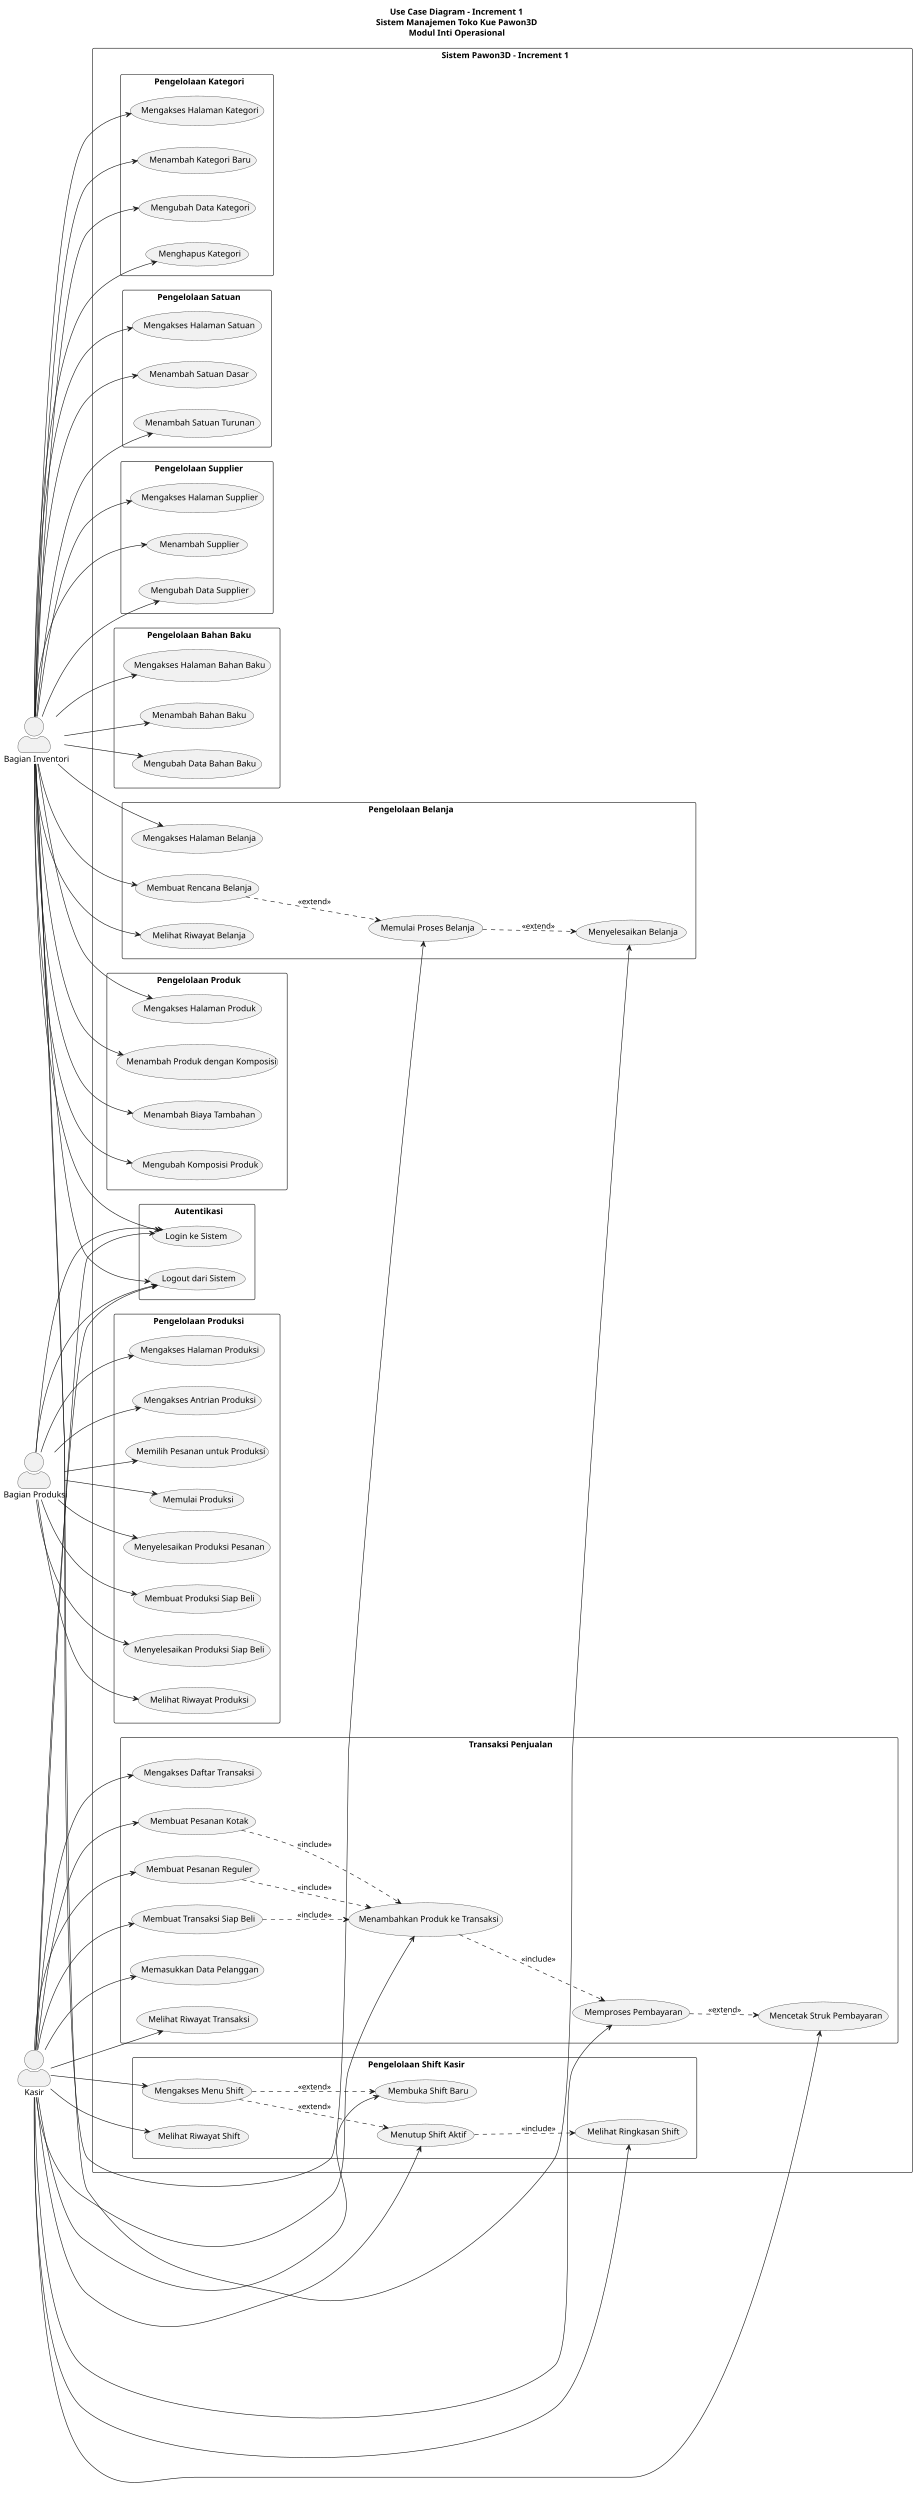
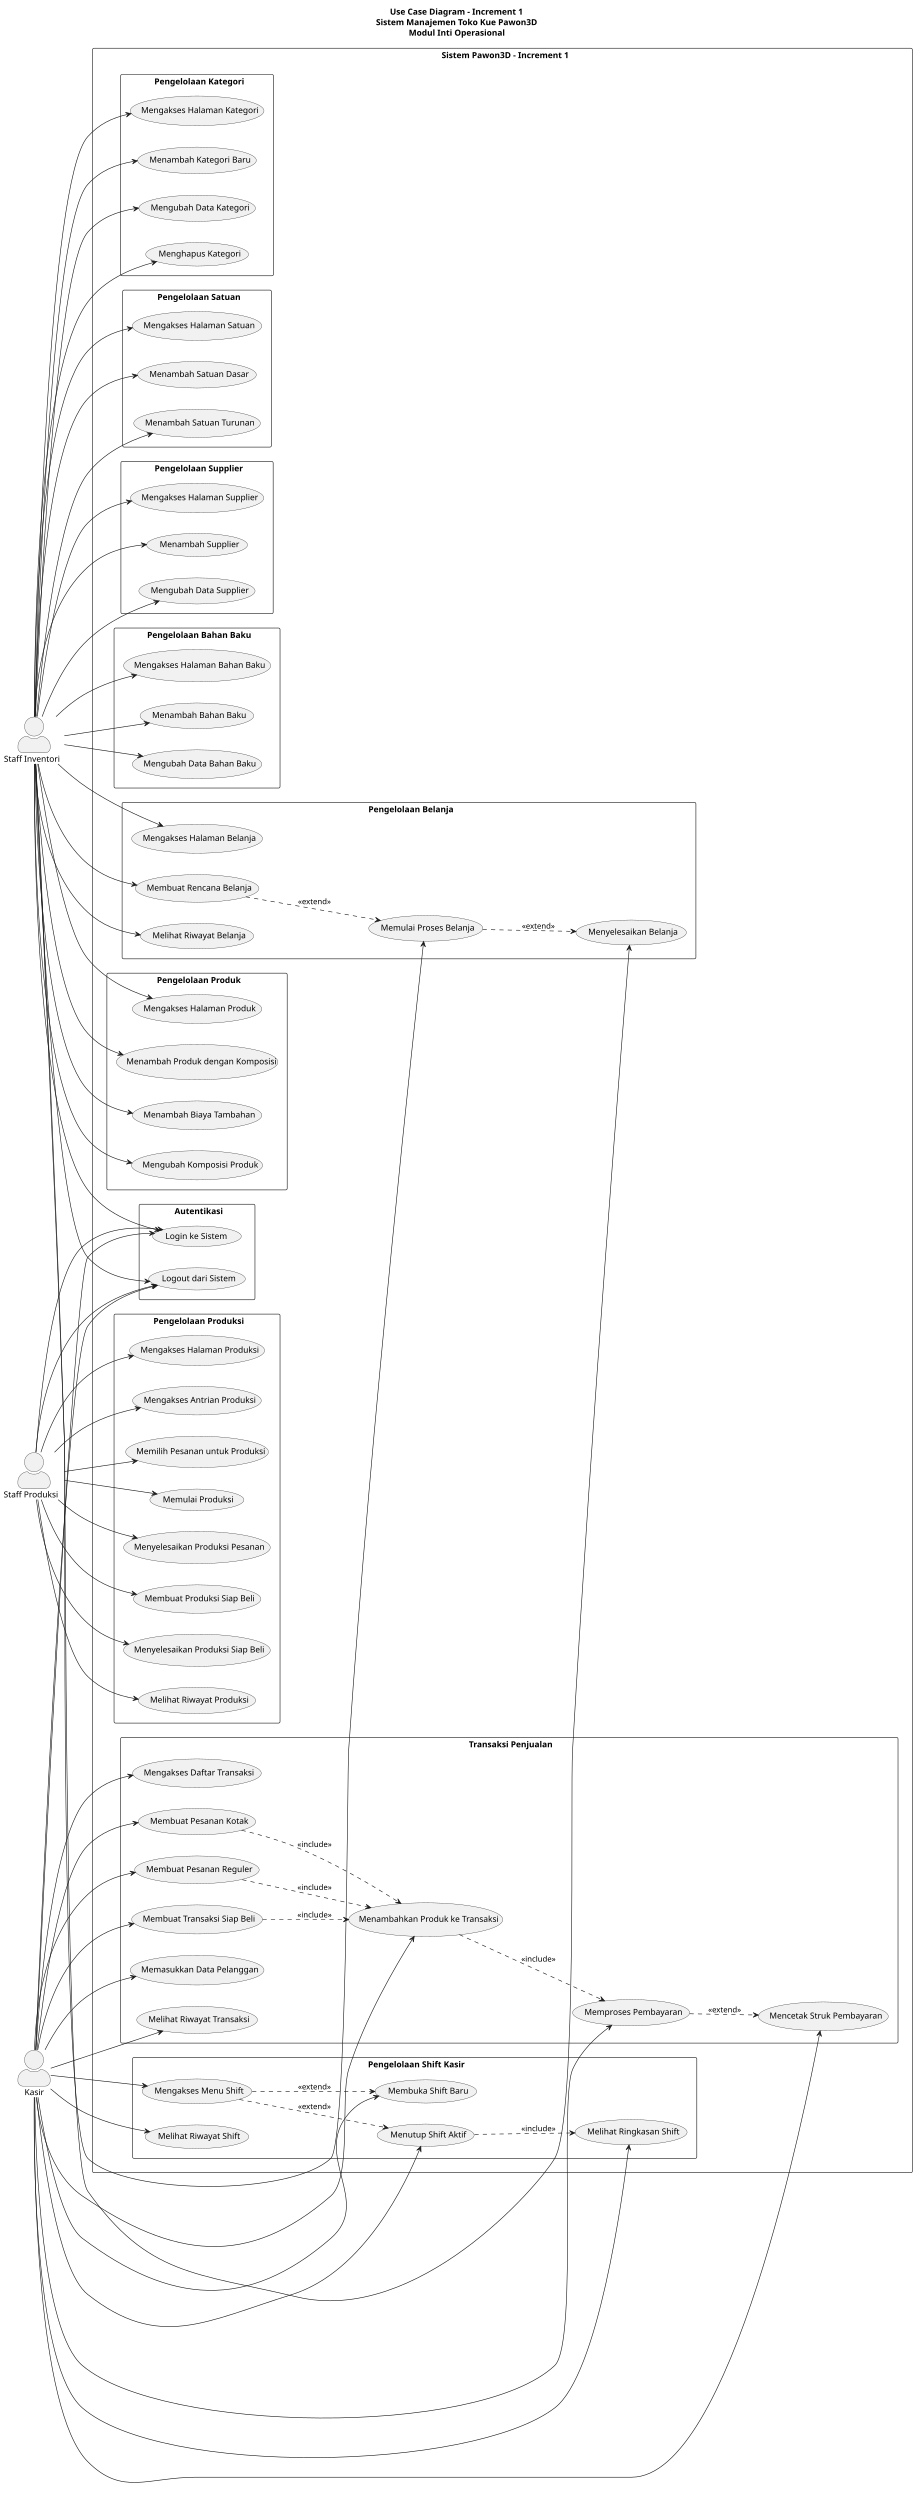
<svg xmlns="http://www.w3.org/2000/svg" contentStyleType="text/css" height="4187px" preserveAspectRatio="none" style="width:1534px;height:4187px;background:#FFFFFF;" version="1.1" viewBox="0 0 1534 4187" width="1534px" zoomAndPan="magnify">
  <defs />
  <g>
    <text fill="#000000" font-family="sans-serif" font-size="14" font-weight="bold" lengthAdjust="spacing" textLength="213.978" x="653.011" y="24.533">Use Case Diagram - Increment 1</text>
    <text fill="#000000" font-family="sans-serif" font-size="14" font-weight="bold" lengthAdjust="spacing" textLength="260.62" x="629.69" y="42.143">Sistem Manajemen Toko Kue Pawon3D</text>
    <text fill="#000000" font-family="sans-serif" font-size="14" font-weight="bold" lengthAdjust="spacing" textLength="150.897" x="684.552" y="59.752">Modul Inti Operasional</text>
    <g id="cluster_Sistem Pawon3D - Increment 1">
      <rect fill="none" height="3558" rx="2.5" ry="2.5" style="stroke:#181818;stroke-width:1.0;" width="1373" x="155" y="80.828" />
      <text fill="#000000" font-family="sans-serif" font-size="14" font-weight="bold" lengthAdjust="spacing" textLength="203.841" x="739.58" y="97.361">Sistem Pawon3D - Increment 1</text>
    </g>
    <g id="cluster_Autentikasi">
      <rect fill="none" height="160" rx="2.5" ry="2.5" style="stroke:#181818;stroke-width:1.0;" width="194" x="233" y="2016.828" />
      <text fill="#000000" font-family="sans-serif" font-size="14" font-weight="bold" lengthAdjust="spacing" textLength="75.462" x="292.269" y="2033.361">Autentikasi</text>
    </g>
    <g id="cluster_Pengelolaan Kategori">
      <rect fill="none" height="337" rx="2.5" ry="2.5" style="stroke:#181818;stroke-width:1.0;" width="256" x="202" y="124.828" />
      <text fill="#000000" font-family="sans-serif" font-size="14" font-weight="bold" lengthAdjust="spacing" textLength="143.144" x="258.428" y="141.361">Pengelolaan Kategori</text>
    </g>
    <g id="cluster_Pengelolaan Satuan">
      <rect fill="none" height="263" rx="2.5" ry="2.5" style="stroke:#181818;stroke-width:1.0;" width="249" x="205.5" y="485.828" />
      <text fill="#000000" font-family="sans-serif" font-size="14" font-weight="bold" lengthAdjust="spacing" textLength="133.034" x="263.483" y="502.361">Pengelolaan Satuan</text>
    </g>
    <g id="cluster_Pengelolaan Supplier">
      <rect fill="none" height="255" rx="2.5" ry="2.5" style="stroke:#181818;stroke-width:1.0;" width="255" x="202.5" y="772.828" />
      <text fill="#000000" font-family="sans-serif" font-size="14" font-weight="bold" lengthAdjust="spacing" textLength="142.365" x="258.817" y="789.361">Pengelolaan Supplier</text>
    </g>
    <g id="cluster_Pengelolaan Bahan Baku">
      <rect fill="none" height="268" rx="2.5" ry="2.5" style="stroke:#181818;stroke-width:1.0;" width="278" x="191" y="1051.828" />
      <text fill="#000000" font-family="sans-serif" font-size="14" font-weight="bold" lengthAdjust="spacing" textLength="167.269" x="246.366" y="1068.361">Pengelolaan Bahan Baku</text>
    </g>
    <g id="cluster_Pengelolaan Belanja">
      <rect fill="none" height="262" rx="2.5" ry="2.5" style="stroke:#181818;stroke-width:1.0;" width="961" x="204.5" y="1343.828" />
      <text fill="#000000" font-family="sans-serif" font-size="14" font-weight="bold" lengthAdjust="spacing" textLength="136.158" x="616.921" y="1360.361">Pengelolaan Belanja</text>
    </g>
    <g id="cluster_Pengelolaan Produk">
      <rect fill="none" height="363" rx="2.5" ry="2.5" style="stroke:#181818;stroke-width:1.0;" width="302" x="179" y="1629.828" />
      <text fill="#000000" font-family="sans-serif" font-size="14" font-weight="bold" lengthAdjust="spacing" textLength="134.586" x="262.707" y="1646.361">Pengelolaan Produk</text>
    </g>
    <g id="cluster_Pengelolaan Produksi">
      <rect fill="none" height="685" rx="2.5" ry="2.5" style="stroke:#181818;stroke-width:1.0;" width="278" x="191" y="2200.828" />
      <text fill="#000000" font-family="sans-serif" font-size="14" font-weight="bold" lengthAdjust="spacing" textLength="146.262" x="256.869" y="2217.361">Pengelolaan Produksi</text>
    </g>
    <g id="cluster_Transaksi Penjualan">
      <rect fill="none" height="512" rx="2.5" ry="2.5" style="stroke:#181818;stroke-width:1.0;" width="1302" x="202" y="2909.828" />
      <text fill="#000000" font-family="sans-serif" font-size="14" font-weight="bold" lengthAdjust="spacing" textLength="135.393" x="785.304" y="2926.361">Transaksi Penjualan</text>
    </g>
    <g id="cluster_Pengelolaan Shift Kasir">
      <rect fill="none" height="169" rx="2.5" ry="2.5" style="stroke:#181818;stroke-width:1.0;" width="945" x="222" y="3445.828" />
      <text fill="#000000" font-family="sans-serif" font-size="14" font-weight="bold" lengthAdjust="spacing" textLength="156.372" x="616.314" y="3462.361">Pengelolaan Shift Kasir</text>
    </g>
    <g id="elem_UC001">
      <ellipse cx="329.835" cy="2070.595" fill="#F1F1F1" rx="74.335" ry="17.267" style="stroke:#181818;stroke-width:0.5;" />
      <text fill="#000000" font-family="sans-serif" font-size="14" lengthAdjust="spacing" textLength="99.606" x="277.032" y="2075.112">Login ke Sistem</text>
    </g>
    <g id="elem_UC002">
      <ellipse cx="329.987" cy="2141.925" fill="#F1F1F1" rx="80.987" ry="18.597" style="stroke:#181818;stroke-width:0.5;" />
      <text fill="#000000" font-family="sans-serif" font-size="14" lengthAdjust="spacing" textLength="116.731" x="271.062" y="2145.818">Logout dari Sistem</text>
    </g>
    <g id="elem_UC003">
      <ellipse cx="330.053" cy="185.639" fill="#F1F1F1" rx="112.053" ry="24.811" style="stroke:#181818;stroke-width:0.5;" />
      <text fill="#000000" font-family="sans-serif" font-size="14" lengthAdjust="spacing" textLength="187.544" x="236.281" y="189.367">Mengakses Halaman Kategori</text>
    </g>
    <g id="elem_UC004">
      <ellipse cx="329.907" cy="268.61" fill="#F1F1F1" rx="99.407" ry="22.281" style="stroke:#181818;stroke-width:0.5;" />
      <text fill="#000000" font-family="sans-serif" font-size="14" lengthAdjust="spacing" textLength="159.537" x="250.138" y="272.338">Menambah Kategori Baru</text>
    </g>
    <g id="elem_UC005">
      <ellipse cx="330.187" cy="348.765" fill="#F1F1F1" rx="97.687" ry="21.937" style="stroke:#181818;stroke-width:0.5;" />
      <text fill="#000000" font-family="sans-serif" font-size="14" lengthAdjust="spacing" textLength="155.661" x="252.356" y="352.494">Mengubah Data Kategori</text>
    </g>
    <g id="elem_UC006">
      <ellipse cx="330.201" cy="425.968" fill="#F1F1F1" rx="86.201" ry="19.64" style="stroke:#181818;stroke-width:0.5;" />
      <text fill="#000000" font-family="sans-serif" font-size="14" lengthAdjust="spacing" textLength="129.199" x="265.601" y="429.697">Menghapus Kategori</text>
    </g>
    <g id="elem_UC007">
      <ellipse cx="330.009" cy="545.93" fill="#F1F1F1" rx="108.509" ry="24.102" style="stroke:#181818;stroke-width:0.5;" />
      <text fill="#000000" font-family="sans-serif" font-size="14" lengthAdjust="spacing" textLength="179.772" x="240.123" y="549.658">Mengakses Halaman Satuan</text>
    </g>
    <g id="elem_UC008">
      <ellipse cx="329.907" cy="627.61" fill="#F1F1F1" rx="99.407" ry="22.281" style="stroke:#181818;stroke-width:0.5;" />
      <text fill="#000000" font-family="sans-serif" font-size="14" lengthAdjust="spacing" textLength="159.537" x="250.138" y="631.338">Menambah Satuan Dasar</text>
    </g>
    <g id="elem_UC009">
      <ellipse cx="330.046" cy="708.937" fill="#F1F1F1" rx="106.046" ry="23.609" style="stroke:#181818;stroke-width:0.5;" />
      <text fill="#000000" font-family="sans-serif" font-size="14" lengthAdjust="spacing" textLength="174.337" x="242.877" y="712.666">Menambah Satuan Turunan</text>
    </g>
    <g id="elem_UC010">
      <ellipse cx="330.196" cy="834.067" fill="#F1F1F1" rx="111.696" ry="24.739" style="stroke:#181818;stroke-width:0.5;" />
      <text fill="#000000" font-family="sans-serif" font-size="14" lengthAdjust="spacing" textLength="186.765" x="236.814" y="837.796">Mengakses Halaman Supplier</text>
    </g>
    <g id="elem_UC011">
      <ellipse cx="330.051" cy="912.638" fill="#F1F1F1" rx="84.551" ry="19.31" style="stroke:#181818;stroke-width:0.5;" />
      <text fill="#000000" font-family="sans-serif" font-size="14" lengthAdjust="spacing" textLength="125.296" x="267.403" y="916.367">Menambah Supplier</text>
    </g>
    <g id="elem_UC012">
      <ellipse cx="329.842" cy="989.697" fill="#F1F1F1" rx="97.342" ry="21.868" style="stroke:#181818;stroke-width:0.5;" />
      <text fill="#000000" font-family="sans-serif" font-size="14" lengthAdjust="spacing" textLength="154.882" x="252.401" y="993.425">Mengubah Data Supplier</text>
    </g>
    <g id="elem_UC013">
      <ellipse cx="330.193" cy="1114.867" fill="#F1F1F1" rx="123.193" ry="27.039" style="stroke:#181818;stroke-width:0.5;" />
      <text fill="#000000" font-family="sans-serif" font-size="14" lengthAdjust="spacing" textLength="211.682" x="224.352" y="1118.595">Mengakses Halaman Bahan Baku</text>
    </g>
    <g id="elem_UC014">
      <ellipse cx="329.784" cy="1198.785" fill="#F1F1F1" rx="95.284" ry="21.457" style="stroke:#181818;stroke-width:0.5;" />
      <text fill="#000000" font-family="sans-serif" font-size="14" lengthAdjust="spacing" textLength="150.213" x="254.678" y="1202.513">Menambah Bahan Baku</text>
    </g>
    <g id="elem_UC015">
      <ellipse cx="330.021" cy="1279.932" fill="#F1F1F1" rx="108.521" ry="24.104" style="stroke:#181818;stroke-width:0.5;" />
      <text fill="#000000" font-family="sans-serif" font-size="14" lengthAdjust="spacing" textLength="179.799" x="240.122" y="1283.661">Mengubah Data Bahan Baku</text>
    </g>
    <g id="elem_UC016">
      <ellipse cx="330.069" cy="1404.642" fill="#F1F1F1" rx="109.569" ry="24.314" style="stroke:#181818;stroke-width:0.5;" />
      <text fill="#000000" font-family="sans-serif" font-size="14" lengthAdjust="spacing" textLength="182.102" x="239.018" y="1408.37">Mengakses Halaman Belanja</text>
    </g>
    <g id="elem_UC017">
      <ellipse cx="330.086" cy="1487.945" fill="#F1F1F1" rx="103.586" ry="23.117" style="stroke:#181818;stroke-width:0.5;" />
      <text fill="#000000" font-family="sans-serif" font-size="14" lengthAdjust="spacing" textLength="168.882" x="245.645" y="1491.674">Membuat Rencana Belanja</text>
    </g>
    <g id="elem_UC018">
      <ellipse cx="713.111" cy="1554.85" fill="#F1F1F1" rx="95.612" ry="21.522" style="stroke:#181818;stroke-width:0.5;" />
      <text fill="#000000" font-family="sans-serif" font-size="14" lengthAdjust="spacing" textLength="150.958" x="637.633" y="1558.579">Memulai Proses Belanja</text>
    </g>
    <g id="elem_UC019">
      <ellipse cx="1057.057" cy="1561.739" fill="#F1F1F1" rx="92.557" ry="20.911" style="stroke:#181818;stroke-width:0.5;" />
      <text fill="#000000" font-family="sans-serif" font-size="14" lengthAdjust="spacing" textLength="143.978" x="985.067" y="1565.468">Menyelesaikan Belanja</text>
    </g>
    <g id="elem_UC020">
      <ellipse cx="329.93" cy="1567.714" fill="#F1F1F1" rx="94.93" ry="21.386" style="stroke:#181818;stroke-width:0.5;" />
      <text fill="#000000" font-family="sans-serif" font-size="14" lengthAdjust="spacing" textLength="149.406" x="255.226" y="1571.443">Melihat Riwayat Belanja</text>
    </g>
    <g id="elem_UC021">
      <ellipse cx="330.003" cy="1689.929" fill="#F1F1F1" rx="108.503" ry="24.101" style="stroke:#181818;stroke-width:0.5;" />
      <text fill="#000000" font-family="sans-serif" font-size="14" lengthAdjust="spacing" textLength="179.758" x="240.124" y="1693.657">Mengakses Halaman Produk</text>
    </g>
    <g id="elem_UC022">
      <ellipse cx="330.226" cy="1778.773" fill="#F1F1F1" rx="135.226" ry="29.445" style="stroke:#181818;stroke-width:0.5;" />
      <text fill="#000000" font-family="sans-serif" font-size="14" lengthAdjust="spacing" textLength="237.364" x="211.544" y="1782.502">Menambah Produk dengan Komposisi</text>
    </g>
    <g id="elem_UC023">
      <ellipse cx="330.009" cy="1867.93" fill="#F1F1F1" rx="108.509" ry="24.102" style="stroke:#181818;stroke-width:0.5;" />
      <text fill="#000000" font-family="sans-serif" font-size="14" lengthAdjust="spacing" textLength="179.772" x="240.123" y="1871.658">Menambah Biaya Tambahan</text>
    </g>
    <g id="elem_UC024">
      <ellipse cx="329.924" cy="1951.713" fill="#F1F1F1" rx="109.924" ry="24.385" style="stroke:#181818;stroke-width:0.5;" />
      <text fill="#000000" font-family="sans-serif" font-size="14" lengthAdjust="spacing" textLength="182.882" x="238.483" y="1955.441">Mengubah Komposisi Produk</text>
    </g>
    <g id="elem_UC027">
      <ellipse cx="330.117" cy="2261.852" fill="#F1F1F1" rx="113.117" ry="25.023" style="stroke:#181818;stroke-width:0.5;" />
      <text fill="#000000" font-family="sans-serif" font-size="14" lengthAdjust="spacing" textLength="189.868" x="235.183" y="2265.58">Mengakses Halaman Produksi</text>
    </g>
    <g id="elem_UC028">
      <ellipse cx="329.795" cy="2345.787" fill="#F1F1F1" rx="107.795" ry="23.959" style="stroke:#181818;stroke-width:0.5;" />
      <text fill="#000000" font-family="sans-serif" font-size="14" lengthAdjust="spacing" textLength="178.199" x="240.695" y="2349.516">Mengakses Antrian Produksi</text>
    </g>
    <g id="elem_UC029">
      <ellipse cx="330.073" cy="2431.643" fill="#F1F1F1" rx="119.573" ry="26.315" style="stroke:#181818;stroke-width:0.5;" />
      <text fill="#000000" font-family="sans-serif" font-size="14" lengthAdjust="spacing" textLength="203.882" x="228.132" y="2435.371">Memilih Pesanan untuk Produksi</text>
    </g>
    <g id="elem_UC030">
      <ellipse cx="329.786" cy="2511.985" fill="#F1F1F1" rx="78.785" ry="18.157" style="stroke:#181818;stroke-width:0.5;" />
      <text fill="#000000" font-family="sans-serif" font-size="14" lengthAdjust="spacing" textLength="111.262" x="272.616" y="2516.145">Memulai Produksi</text>
    </g>
    <g id="elem_UC031">
      <ellipse cx="329.831" cy="2591.794" fill="#F1F1F1" rx="122.831" ry="26.966" style="stroke:#181818;stroke-width:0.5;" />
      <text fill="#000000" font-family="sans-serif" font-size="14" lengthAdjust="spacing" textLength="210.902" x="224.38" y="2595.523">Menyelesaikan Produksi Pesanan</text>
    </g>
    <g id="elem_UC032">
      <ellipse cx="330.235" cy="2678.075" fill="#F1F1F1" rx="106.735" ry="23.747" style="stroke:#181818;stroke-width:0.5;" />
      <text fill="#000000" font-family="sans-serif" font-size="14" lengthAdjust="spacing" textLength="175.861" x="242.305" y="2681.804">Membuat Produksi Siap Beli</text>
    </g>
    <g id="elem_UC033">
      <ellipse cx="329.825" cy="2763.793" fill="#F1F1F1" rx="122.825" ry="26.965" style="stroke:#181818;stroke-width:0.5;" />
      <text fill="#000000" font-family="sans-serif" font-size="14" lengthAdjust="spacing" textLength="210.889" x="224.38" y="2767.521">Menyelesaikan Produksi Siap Beli</text>
    </g>
    <g id="elem_UC034">
      <ellipse cx="329.856" cy="2847.899" fill="#F1F1F1" rx="98.356" ry="22.071" style="stroke:#181818;stroke-width:0.5;" />
      <text fill="#000000" font-family="sans-serif" font-size="14" lengthAdjust="spacing" textLength="157.172" x="251.27" y="2851.628">Melihat Riwayat Produksi</text>
    </g>
    <g id="elem_UC037">
      <ellipse cx="329.786" cy="2969.785" fill="#F1F1F1" rx="107.786" ry="23.957" style="stroke:#181818;stroke-width:0.5;" />
      <text fill="#000000" font-family="sans-serif" font-size="14" lengthAdjust="spacing" textLength="178.179" x="240.696" y="2973.514">Mengakses Daftar Transaksi</text>
    </g>
    <g id="elem_UC038">
      <ellipse cx="329.872" cy="3050.902" fill="#F1F1F1" rx="98.372" ry="22.074" style="stroke:#181818;stroke-width:0.5;" />
      <text fill="#000000" font-family="sans-serif" font-size="14" lengthAdjust="spacing" textLength="157.206" x="251.268" y="3054.631">Membuat Pesanan Kotak</text>
    </g>
    <g id="elem_UC039">
      <ellipse cx="329.785" cy="3131.585" fill="#F1F1F1" rx="104.285" ry="23.257" style="stroke:#181818;stroke-width:0.5;" />
      <text fill="#000000" font-family="sans-serif" font-size="14" lengthAdjust="spacing" textLength="170.434" x="244.568" y="3135.314">Membuat Pesanan Reguler</text>
    </g>
    <g id="elem_UC040">
      <ellipse cx="330.057" cy="3214.64" fill="#F1F1F1" rx="109.557" ry="24.311" style="stroke:#181818;stroke-width:0.5;" />
      <text fill="#000000" font-family="sans-serif" font-size="14" lengthAdjust="spacing" textLength="182.075" x="239.019" y="3218.368">Membuat Transaksi Siap Beli</text>
    </g>
    <g id="elem_UC041">
      <ellipse cx="712.996" cy="3215.027" fill="#F1F1F1" rx="128.996" ry="28.199" style="stroke:#181818;stroke-width:0.5;" />
      <text fill="#000000" font-family="sans-serif" font-size="14" lengthAdjust="spacing" textLength="224.109" x="600.941" y="3218.756">Menambahkan Produk ke Transaksi</text>
    </g>
    <g id="elem_UC042">
      <ellipse cx="330.059" cy="3299.64" fill="#F1F1F1" rx="112.059" ry="24.812" style="stroke:#181818;stroke-width:0.5;" />
      <text fill="#000000" font-family="sans-serif" font-size="14" lengthAdjust="spacing" textLength="187.558" x="236.28" y="3303.368">Memasukkan Data Pelanggan</text>
    </g>
    <g id="elem_UC043">
      <ellipse cx="1057.014" cy="3370.831" fill="#F1F1F1" rx="98.014" ry="22.003" style="stroke:#181818;stroke-width:0.5;" />
      <text fill="#000000" font-family="sans-serif" font-size="14" lengthAdjust="spacing" textLength="156.399" x="978.814" y="3374.559">Memproses Pembayaran</text>
    </g>
    <g id="elem_UC044">
      <ellipse cx="1378.854" cy="3376.999" fill="#F1F1F1" rx="108.854" ry="24.171" style="stroke:#181818;stroke-width:0.5;" />
      <text fill="#000000" font-family="sans-serif" font-size="14" lengthAdjust="spacing" textLength="180.53" x="1288.589" y="3380.727">Mencetak Struk Pembayaran</text>
    </g>
    <g id="elem_UC045">
      <ellipse cx="330.123" cy="3382.953" fill="#F1F1F1" rx="101.123" ry="22.625" style="stroke:#181818;stroke-width:0.5;" />
      <text fill="#000000" font-family="sans-serif" font-size="14" lengthAdjust="spacing" textLength="163.386" x="248.43" y="3386.681">Melihat Riwayat Transaksi</text>
    </g>
    <g id="elem_UC046">
      <ellipse cx="329.873" cy="3502.603" fill="#F1F1F1" rx="91.873" ry="20.775" style="stroke:#181818;stroke-width:0.5;" />
      <text fill="#000000" font-family="sans-serif" font-size="14" lengthAdjust="spacing" textLength="142.406" x="258.67" y="3506.331">Mengakses Menu Shift</text>
    </g>
    <g id="elem_UC047">
      <ellipse cx="713.2" cy="3502.768" fill="#F1F1F1" rx="85.2" ry="19.44" style="stroke:#181818;stroke-width:0.5;" />
      <text fill="#000000" font-family="sans-serif" font-size="14" lengthAdjust="spacing" textLength="126.834" x="649.783" y="3506.497">Membuka Shift Baru</text>
    </g>
    <g id="elem_UC048">
      <ellipse cx="712.803" cy="3575.989" fill="#F1F1F1" rx="81.303" ry="18.661" style="stroke:#181818;stroke-width:0.5;" />
      <text fill="#000000" font-family="sans-serif" font-size="14" lengthAdjust="spacing" textLength="117.503" x="653.626" y="3579.843">Menutup Shift Aktif</text>
    </g>
    <g id="elem_UC049">
      <ellipse cx="1056.908" cy="3571.01" fill="#F1F1F1" rx="93.908" ry="21.182" style="stroke:#181818;stroke-width:0.5;" />
      <text fill="#000000" font-family="sans-serif" font-size="14" lengthAdjust="spacing" textLength="147.075" x="983.371" y="3574.738">Melihat Ringkasan Shift</text>
    </g>
    <g id="elem_UC050">
      <ellipse cx="329.846" cy="3578.597" fill="#F1F1F1" rx="86.846" ry="19.769" style="stroke:#181818;stroke-width:0.5;" />
      <text fill="#000000" font-family="sans-serif" font-size="14" lengthAdjust="spacing" textLength="130.717" x="264.487" y="3582.326">Melihat Riwayat Shift</text>
    </g>
    <g id="elem_Inventory">
      <ellipse cx="57.089" cy="1216.828" fill="#F1F1F1" rx="16" ry="16" style="stroke:#181818;stroke-width:0.5;" />
      <path d="M57.089,1236.828 C61.089,1236.828 64.089,1236.828 68.089,1232.828 C76.089,1232.828 84.089,1240.828 84.089,1248.828 L84.089,1252.828 C84.089,1256.828 80.089,1260.828 76.089,1260.828 L38.089,1260.828 C34.089,1260.828 30.089,1256.828 30.089,1252.828 L30.089,1248.828 C30.089,1240.828 38.089,1232.828 46.089,1232.828 C50.089,1236.828 53.089,1236.828 57.089,1236.828 " fill="#F1F1F1" style="stroke:#181818;stroke-width:0.5;" />
-       <text fill="#000000" font-family="sans-serif" font-size="14" lengthAdjust="spacing" textLength="101.179" x="6.5" y="1275.861">Bagian Inventori</text>
+       <text fill="#000000" font-family="sans-serif" font-size="14" lengthAdjust="spacing" textLength="101.179" x="6.5" y="1275.861">Staff Inventori</text>
    </g>
    <g id="elem_Production">
      <ellipse cx="56.976" cy="2448.828" fill="#F1F1F1" rx="16" ry="16" style="stroke:#181818;stroke-width:0.5;" />
      <path d="M56.976,2468.828 C60.976,2468.828 63.976,2468.828 67.976,2464.828 C75.976,2464.828 83.976,2472.828 83.976,2480.828 L83.976,2484.828 C83.976,2488.828 79.976,2492.828 75.976,2492.828 L37.976,2492.828 C33.976,2492.828 29.976,2488.828 29.976,2484.828 L29.976,2480.828 C29.976,2472.828 37.976,2464.828 45.976,2464.828 C49.976,2468.828 52.976,2468.828 56.976,2468.828 " fill="#F1F1F1" style="stroke:#181818;stroke-width:0.5;" />
-       <text fill="#000000" font-family="sans-serif" font-size="14" lengthAdjust="spacing" textLength="101.951" x="6" y="2507.861">Bagian Produksi</text>
+       <text fill="#000000" font-family="sans-serif" font-size="14" lengthAdjust="spacing" textLength="101.951" x="6" y="2507.861">Staff Produksi</text>
    </g>
    <g id="elem_Cashier">
      <ellipse cx="57" cy="3449.828" fill="#F1F1F1" rx="16" ry="16" style="stroke:#181818;stroke-width:0.5;" />
      <path d="M57,3469.828 C61,3469.828 64,3469.828 68,3465.828 C76,3465.828 84,3473.828 84,3481.828 L84,3485.828 C84,3489.828 80,3493.828 76,3493.828 L38,3493.828 C34,3493.828 30,3489.828 30,3485.828 L30,3481.828 C30,3473.828 38,3465.828 46,3465.828 C50,3469.828 53,3469.828 57,3469.828 " fill="#F1F1F1" style="stroke:#181818;stroke-width:0.5;" />
      <text fill="#000000" font-family="sans-serif" font-size="14" lengthAdjust="spacing" textLength="31.896" x="41.052" y="3508.861">Kasir</text>
    </g>
    <g id="link_Inventory_UC001">
      <path d="M57.61,1279.448 C57.01,1417.988 61.6,1878.558 147,1992.828 C175.71,2031.248 221.341,2049.536 262.241,2059.516 " fill="none" id="Inventory-to-UC001" style="stroke:#181818;stroke-width:1.0;" />
      <polygon fill="#181818" points="268.07,2060.938,260.275,2054.919,263.212,2059.753,258.378,2062.691,268.07,2060.938" style="stroke:#181818;stroke-width:1.0;" />
    </g>
    <g id="link_Inventory_UC002">
      <path d="M59.34,1279.408 C65.18,1440.848 90.63,2043.968 147,2105.828 C172.92,2134.288 208.312,2143.645 245.072,2145.935 " fill="none" id="Inventory-to-UC002" style="stroke:#181818;stroke-width:1.0;" />
      <polygon fill="#181818" points="251.06,2146.308,242.326,2141.756,246.07,2145.997,241.829,2149.741,251.06,2146.308" style="stroke:#181818;stroke-width:1.0;" />
    </g>
    <g id="link_Inventory_UC003">
      <path d="M58.71,1200.118 C62.28,1021.958 80.71,301.998 147,228.828 C165.75,208.138 186.597,197.861 213.777,191.521 " fill="none" id="Inventory-to-UC003" style="stroke:#181818;stroke-width:1.0;" />
      <polygon fill="#181818" points="219.62,190.158,209.947,188.307,214.751,191.294,211.764,196.098,219.62,190.158" style="stroke:#181818;stroke-width:1.0;" />
    </g>
    <g id="link_Inventory_UC004">
      <path d="M59.02,1200.168 C63.73,1030.998 85.83,375.418 147,308.828 C168.23,285.718 193.584,275.388 224.244,270.208 " fill="none" id="Inventory-to-UC004" style="stroke:#181818;stroke-width:1.0;" />
      <polygon fill="#181818" points="230.16,269.208,220.619,266.763,225.23,270.041,221.952,274.651,230.16,269.208" style="stroke:#181818;stroke-width:1.0;" />
    </g>
    <g id="link_Inventory_UC005">
      <path d="M59.46,1200.168 C65.69,1040.448 92.28,450.058 147,388.828 C168.45,364.828 194.793,354.383 226.233,349.423 " fill="none" id="Inventory-to-UC005" style="stroke:#181818;stroke-width:1.0;" />
      <polygon fill="#181818" points="232.16,348.488,222.647,345.94,227.221,349.267,223.893,353.842,232.16,348.488" style="stroke:#181818;stroke-width:1.0;" />
    </g>
    <g id="link_Inventory_UC006">
      <path d="M57.73,1200.258 C57.58,1064.028 63.55,616.738 147,505.828 C174.6,469.148 216.863,450.573 256.653,439.673 " fill="none" id="Inventory-to-UC006" style="stroke:#181818;stroke-width:1.0;" />
      <polygon fill="#181818" points="262.44,438.088,252.703,436.608,257.618,439.409,254.817,444.324,262.44,438.088" style="stroke:#181818;stroke-width:1.0;" />
    </g>
    <g id="link_Inventory_UC007">
      <path d="M57.75,1200.228 C57.77,1073.068 64.59,678.118 147,587.828 C166.35,566.638 188.206,556.348 216.196,550.288 " fill="none" id="Inventory-to-UC007" style="stroke:#181818;stroke-width:1.0;" />
      <polygon fill="#181818" points="222.06,549.018,212.417,547.013,217.173,550.076,214.11,554.832,222.06,549.018" style="stroke:#181818;stroke-width:1.0;" />
    </g>
    <g id="link_Inventory_UC008">
      <path d="M58.55,1200.188 C61.01,1083.578 74.39,745.088 147,667.828 C168.49,644.968 193.914,634.691 224.544,629.5 " fill="none" id="Inventory-to-UC008" style="stroke:#181818;stroke-width:1.0;" />
      <polygon fill="#181818" points="230.46,628.498,220.918,626.058,225.53,629.333,222.255,633.946,230.46,628.498" style="stroke:#181818;stroke-width:1.0;" />
    </g>
    <g id="link_Inventory_UC009">
      <path d="M61.31,1200.198 C70.12,1103.038 96.98,856.298 147,792.828 C173.82,758.808 211.897,739.872 249.797,727.482 " fill="none" id="Inventory-to-UC009" style="stroke:#181818;stroke-width:1.0;" />
      <polygon fill="#181818" points="255.5,725.618,245.703,724.613,250.748,727.172,248.188,732.217,255.5,725.618" style="stroke:#181818;stroke-width:1.0;" />
    </g>
    <g id="link_Inventory_UC010">
      <path d="M62.46,1200.178 C72.78,1115.548 100.99,921.248 147,875.828 C166.73,856.358 187.733,846.554 214.753,840.334 " fill="none" id="Inventory-to-UC010" style="stroke:#181818;stroke-width:1.0;" />
      <polygon fill="#181818" points="220.6,838.988,210.932,837.109,215.727,840.11,212.727,844.905,220.6,838.988" style="stroke:#181818;stroke-width:1.0;" />
    </g>
    <g id="link_Inventory_UC011">
      <path d="M58.1,1200.138 C60.53,1137.258 74.94,1015.208 147,949.828 C173.51,925.788 205.276,916.298 239.526,912.508 " fill="none" id="Inventory-to-UC011" style="stroke:#181818;stroke-width:1.0;" />
      <polygon fill="#181818" points="245.49,911.848,236.105,908.862,240.52,912.398,236.984,916.814,245.49,911.848" style="stroke:#181818;stroke-width:1.0;" />
    </g>
    <g id="link_Inventory_UC012">
      <path d="M70.55,1200.158 C84.14,1162.788 109.09,1107.398 147,1071.828 C180.62,1040.298 222.742,1021.307 260.922,1008.497 " fill="none" id="Inventory-to-UC012" style="stroke:#181818;stroke-width:1.0;" />
      <polygon fill="#181818" points="266.61,1006.588,256.805,1005.659,261.87,1008.179,259.35,1013.243,266.61,1006.588" style="stroke:#181818;stroke-width:1.0;" />
    </g>
    <g id="link_Inventory_UC013">
      <path d="M93.82,1200.238 C108.94,1185.628 127.54,1170.148 147,1159.828 C172.17,1146.498 195.56,1138.435 223.13,1131.735 " fill="none" id="Inventory-to-UC013" style="stroke:#181818;stroke-width:1.0;" />
      <polygon fill="#181818" points="228.96,1130.318,219.27,1128.557,224.101,1131.499,221.159,1136.33,228.96,1130.318" style="stroke:#181818;stroke-width:1.0;" />
    </g>
    <g id="link_Inventory_UC014">
      <path d="M107.71,1232.308 C147.59,1226.278 198.378,1218.596 244.418,1211.626 " fill="none" id="Inventory-to-UC014" style="stroke:#181818;stroke-width:1.0;" />
      <polygon fill="#181818" points="250.35,1210.728,240.853,1208.12,245.406,1211.476,242.05,1216.03,250.35,1210.728" style="stroke:#181818;stroke-width:1.0;" />
    </g>
    <g id="link_Inventory_UC015">
      <path d="M107.71,1247.168 C144.45,1252.598 189.574,1259.252 233.384,1265.722 " fill="none" id="Inventory-to-UC015" style="stroke:#181818;stroke-width:1.0;" />
      <polygon fill="#181818" points="239.32,1266.598,231.001,1261.326,234.374,1265.868,229.832,1269.24,239.32,1266.598" style="stroke:#181818;stroke-width:1.0;" />
    </g>
    <g id="link_Inventory_UC016">
      <path d="M97.13,1279.568 C111.96,1293.358 129.5,1308.248 147,1319.828 C186.7,1346.098 230.256,1366.247 267.447,1381.457 " fill="none" id="Inventory-to-UC016" style="stroke:#181818;stroke-width:1.0;" />
      <polygon fill="#181818" points="273,1383.728,266.184,1376.619,268.372,1381.835,263.156,1384.024,273,1383.728" style="stroke:#181818;stroke-width:1.0;" />
    </g>
    <g id="link_Inventory_UC017">
      <path d="M63.98,1279.418 C73.25,1326.548 95.69,1404.218 147,1446.828 C170.05,1465.978 194.316,1475.464 223.426,1481.274 " fill="none" id="Inventory-to-UC017" style="stroke:#181818;stroke-width:1.0;" />
      <polygon fill="#181818" points="229.31,1482.448,221.267,1476.764,224.407,1481.469,219.701,1484.609,229.31,1482.448" style="stroke:#181818;stroke-width:1.0;" />
    </g>
    <g id="link_Inventory_UC018">
      <path d="M59.83,1279.388 C66.67,1428.248 91.27,1969.018 108,2414.828 C110.5,2481.488 99.07,3568.438 147,3614.828 C211.98,3677.738 488.66,3677.368 554,3614.828 C581.52,3588.498 581.4,2967.838 584,2929.828 C621.71,2378.508 694.618,1711.242 708.908,1582.591 " fill="none" id="Inventory-to-UC018" style="stroke:#181818;stroke-width:1.0;" />
      <polygon fill="#181818" points="709.57,1576.628,704.601,1585.131,709.018,1581.598,712.552,1586.015,709.57,1576.628" style="stroke:#181818;stroke-width:1.0;" />
    </g>
    <g id="link_Inventory_UC019">
      <path d="M59.93,1279.378 C67.14,1428.228 92.88,1968.958 108,2414.828 C110.36,2484.548 106.69,3612.908 147,3669.828 C247.74,3812.098 327.44,3806.398 497,3846.828 C697.93,3894.748 900.84,3662.868 929,3614.828 C967.53,3549.108 954.64,3005.888 959,2929.828 C990.45,2381.328 1043.527,1716.159 1053.787,1589.109 " fill="none" id="Inventory-to-UC019" style="stroke:#181818;stroke-width:1.0;" />
      <polygon fill="#181818" points="1054.27,1583.128,1049.559,1591.777,1053.868,1588.112,1057.533,1592.421,1054.27,1583.128" style="stroke:#181818;stroke-width:1.0;" />
    </g>
    <g id="link_Inventory_UC020">
      <path d="M58.32,1279.388 C61.08,1341.728 75.94,1462.468 147,1527.828 C170.81,1549.738 197.869,1559.656 229.219,1564.805 " fill="none" id="Inventory-to-UC020" style="stroke:#181818;stroke-width:1.0;" />
      <polygon fill="#181818" points="235.14,1565.778,226.907,1560.372,230.206,1564.968,225.611,1568.266,235.14,1565.778" style="stroke:#181818;stroke-width:1.0;" />
    </g>
    <g id="link_Inventory_UC021">
      <path d="M63.21,1279.348 C74.97,1363.268 105.76,1555.718 147,1605.828 C174.31,1639.018 211.93,1657.835 249.46,1670.385 " fill="none" id="Inventory-to-UC021" style="stroke:#181818;stroke-width:1.0;" />
      <polygon fill="#181818" points="255.15,1672.288,247.883,1665.64,250.408,1670.702,245.346,1673.227,255.15,1672.288" style="stroke:#181818;stroke-width:1.0;" />
    </g>
    <g id="link_Inventory_UC022">
      <path d="M59.84,1279.678 C65.51,1384.598 86.14,1664.988 147,1730.828 C162.86,1747.988 178.365,1757.419 200.675,1764.819 " fill="none" id="Inventory-to-UC022" style="stroke:#181818;stroke-width:1.0;" />
      <polygon fill="#181818" points="206.37,1766.708,199.087,1760.078,201.624,1765.134,196.568,1767.671,206.37,1766.708" style="stroke:#181818;stroke-width:1.0;" />
    </g>
    <g id="link_Inventory_UC023">
      <path d="M58.43,1279.558 C60.54,1398.108 73.03,1746.018 147,1825.828 C166.51,1846.878 188.416,1857.129 216.406,1863.188 " fill="none" id="Inventory-to-UC023" style="stroke:#181818;stroke-width:1.0;" />
      <polygon fill="#181818" points="222.27,1864.458,214.32,1858.644,217.383,1863.4,212.627,1866.463,222.27,1864.458" style="stroke:#181818;stroke-width:1.0;" />
    </g>
    <g id="link_Inventory_UC024">
      <path d="M57.61,1279.528 C57.18,1408.948 62.68,1815.658 147,1908.828 C166.06,1929.898 187.498,1940.265 215.178,1946.525 " fill="none" id="Inventory-to-UC024" style="stroke:#181818;stroke-width:1.0;" />
      <polygon fill="#181818" points="221.03,1947.848,213.134,1941.961,216.153,1946.745,211.369,1949.764,221.03,1947.848" style="stroke:#181818;stroke-width:1.0;" />
    </g>
    <g id="link_Production_UC001">
      <path d="M60.43,2432.248 C66.76,2343.578 86.93,2133.268 138,2087.828 C174.06,2055.748 224.591,2053.854 266.791,2058.844 " fill="none" id="Production-to-UC001" style="stroke:#181818;stroke-width:1.0;" />
      <polygon fill="#181818" points="272.75,2059.548,264.282,2054.519,267.785,2058.961,263.343,2062.464,272.75,2059.548" style="stroke:#181818;stroke-width:1.0;" />
    </g>
    <g id="link_Production_UC002">
      <path d="M59.86,2432.158 C64.54,2376.608 80.91,2275.648 138,2214.828 C170.56,2180.148 215.519,2163.151 256.549,2153.51 " fill="none" id="Production-to-UC002" style="stroke:#181818;stroke-width:1.0;" />
      <polygon fill="#181818" points="262.39,2152.138,252.714,2150.303,257.522,2153.282,254.543,2158.091,262.39,2152.138" style="stroke:#181818;stroke-width:1.0;" />
    </g>
    <g id="link_Production_UC027">
      <path d="M68.49,2432.248 C80.83,2393.588 105.13,2336.008 147,2303.828 C168.98,2286.938 190.733,2277.994 217.753,2271.774 " fill="none" id="Production-to-UC027" style="stroke:#181818;stroke-width:1.0;" />
      <polygon fill="#181818" points="223.6,2270.428,213.932,2268.549,218.727,2271.55,215.727,2276.345,223.6,2270.428" style="stroke:#181818;stroke-width:1.0;" />
    </g>
    <g id="link_Production_UC028">
      <path d="M91.3,2432.228 C106.72,2416.238 126.21,2398.968 147,2387.828 C174.01,2373.368 200.01,2365.101 229.48,2358.861 " fill="none" id="Production-to-UC028" style="stroke:#181818;stroke-width:1.0;" />
      <polygon fill="#181818" points="235.35,2357.618,225.717,2355.569,230.458,2358.654,227.374,2363.396,235.35,2357.618" style="stroke:#181818;stroke-width:1.0;" />
    </g>
    <g id="link_Production_UC029">
      <path d="M108.02,2464.448 C142.2,2459.408 182.714,2453.424 224.204,2447.304 " fill="none" id="Production-to-UC029" style="stroke:#181818;stroke-width:1.0;" />
      <polygon fill="#181818" points="230.14,2446.428,220.653,2443.784,225.194,2447.158,221.82,2451.699,230.14,2446.428" style="stroke:#181818;stroke-width:1.0;" />
    </g>
    <g id="link_Production_UC030">
      <path d="M108.02,2479.218 C151.68,2485.658 209.424,2494.181 257.224,2501.241 " fill="none" id="Production-to-UC030" style="stroke:#181818;stroke-width:1.0;" />
      <polygon fill="#181818" points="263.16,2502.118,254.841,2496.846,258.214,2501.388,253.672,2504.76,263.16,2502.118" style="stroke:#181818;stroke-width:1.0;" />
    </g>
    <g id="link_Production_UC031">
      <path d="M97.25,2511.608 C111.83,2524.478 129.18,2537.748 147,2546.828 C172.67,2559.908 196.507,2567.92 224.347,2574.64 " fill="none" id="Production-to-UC031" style="stroke:#181818;stroke-width:1.0;" />
      <polygon fill="#181818" points="230.18,2576.048,222.37,2570.048,225.32,2574.875,220.493,2577.825,230.18,2576.048" style="stroke:#181818;stroke-width:1.0;" />
    </g>
    <g id="link_Production_UC032">
      <path d="M69.11,2511.558 C81.75,2549.288 106.13,2604.748 147,2635.828 C170.49,2653.698 194.411,2662.924 223.041,2668.994 " fill="none" id="Production-to-UC032" style="stroke:#181818;stroke-width:1.0;" />
      <polygon fill="#181818" points="228.91,2670.238,220.935,2664.459,224.019,2669.201,219.276,2672.285,228.91,2670.238" style="stroke:#181818;stroke-width:1.0;" />
    </g>
    <g id="link_Production_UC033">
      <path d="M60.97,2511.518 C67.25,2566.308 86.74,2664.508 147,2718.828 C166.1,2736.048 184.952,2745.348 209.902,2752.158 " fill="none" id="Production-to-UC033" style="stroke:#181818;stroke-width:1.0;" />
      <polygon fill="#181818" points="215.69,2753.738,208.061,2747.51,210.866,2752.422,205.954,2755.227,215.69,2753.738" style="stroke:#181818;stroke-width:1.0;" />
    </g>
    <g id="link_Production_UC034">
      <path d="M63.29,2511.508 C74.74,2591.248 104.25,2766.868 147,2807.828 C169.66,2829.548 195.358,2839.524 225.898,2844.814 " fill="none" id="Production-to-UC034" style="stroke:#181818;stroke-width:1.0;" />
      <polygon fill="#181818" points="231.81,2845.838,223.625,2840.361,226.883,2844.985,222.259,2848.243,231.81,2845.838" style="stroke:#181818;stroke-width:1.0;" />
    </g>
    <g id="link_Cashier_UC001">
      <path d="M59.92,3433.098 C70.71,3210.908 124.27,2131.298 147,2105.828 C174.54,2074.988 214.282,2066.445 253.022,2065.434 " fill="none" id="Cashier-to-UC001" style="stroke:#181818;stroke-width:1.0;" />
      <polygon fill="#181818" points="259.02,2065.278,249.919,2061.514,254.022,2065.408,250.127,2069.511,259.02,2065.278" style="stroke:#181818;stroke-width:1.0;" />
    </g>
    <g id="link_Cashier_UC002">
      <path d="M59.67,3432.998 C68.55,3225.018 111.11,2271.518 147,2220.828 C173.97,2182.738 217.564,2164.314 258.104,2154.024 " fill="none" id="Cashier-to-UC002" style="stroke:#181818;stroke-width:1.0;" />
      <polygon fill="#181818" points="263.92,2152.548,254.213,2150.885,259.074,2153.778,256.181,2158.639,263.92,2152.548" style="stroke:#181818;stroke-width:1.0;" />
    </g>
    <g id="link_Cashier_UC037">
      <path d="M60.2,3433.028 C66.6,3332.318 88.59,3071.098 147,3010.828 C166.95,2990.248 188.989,2980.238 216.97,2974.328 " fill="none" id="Cashier-to-UC037" style="stroke:#181818;stroke-width:1.0;" />
      <polygon fill="#181818" points="222.84,2973.088,213.208,2971.034,217.948,2974.121,214.861,2978.862,222.84,2973.088" style="stroke:#181818;stroke-width:1.0;" />
    </g>
    <g id="link_Cashier_UC038">
      <path d="M61.92,3433.188 C71.41,3345.438 98.49,3138.738 147,3090.828 C169.33,3068.778 194.957,3058.716 225.517,3053.456 " fill="none" id="Cashier-to-UC038" style="stroke:#181818;stroke-width:1.0;" />
      <polygon fill="#181818" points="231.43,3052.438,221.882,3050.023,226.502,3053.286,223.239,3057.907,231.43,3052.438" style="stroke:#181818;stroke-width:1.0;" />
    </g>
    <g id="link_Cashier_UC039">
      <path d="M57.77,3433.288 C59.66,3368.948 73.2,3241.858 147,3172.828 C168.64,3152.588 192.187,3142.758 221.057,3136.968 " fill="none" id="Cashier-to-UC039" style="stroke:#181818;stroke-width:1.0;" />
      <polygon fill="#181818" points="226.94,3135.788,217.329,3133.636,222.038,3136.771,218.902,3141.48,226.94,3135.788" style="stroke:#181818;stroke-width:1.0;" />
    </g>
    <g id="link_Cashier_UC040">
      <path d="M63.2,3433.328 C71.78,3384.428 93.64,3302.088 147,3256.828 C168.64,3238.478 190.893,3229.072 218.523,3222.922 " fill="none" id="Cashier-to-UC040" style="stroke:#181818;stroke-width:1.0;" />
      <polygon fill="#181818" points="224.38,3221.618,214.726,3219.669,219.499,3222.704,216.464,3227.478,224.38,3221.618" style="stroke:#181818;stroke-width:1.0;" />
    </g>
    <g id="link_Cashier_UC041">
      <path d="M60.66,3512.588 C66.28,3560.968 83.74,3640.768 138,3677.828 C290.66,3782.128 414.41,3799.068 554,3677.828 C589.92,3646.638 569.66,3511.198 584,3465.828 C611.12,3380.008 662.181,3292.964 690.561,3247.934 " fill="none" id="Cashier-to-UC041" style="stroke:#181818;stroke-width:1.0;" />
      <polygon fill="#181818" points="693.76,3242.858,685.577,3248.339,691.094,3247.088,692.345,3252.605,693.76,3242.858" style="stroke:#181818;stroke-width:1.0;" />
    </g>
    <g id="link_Cashier_UC042">
      <path d="M75.39,3433.058 C90.25,3403.728 114.41,3365.188 147,3342.828 C170.69,3326.578 193.909,3317.756 221.799,3311.426 " fill="none" id="Cashier-to-UC042" style="stroke:#181818;stroke-width:1.0;" />
      <polygon fill="#181818" points="227.65,3310.098,217.988,3308.189,222.774,3311.205,219.759,3315.991,227.65,3310.098" style="stroke:#181818;stroke-width:1.0;" />
    </g>
    <g id="link_Cashier_UC043">
      <path d="M58.2,3512.618 C59.67,3618.668 69.99,3904.038 138,3961.828 C271.95,4075.648 801.01,4082.318 929,3961.828 C969.2,3923.988 936.08,3516.058 959,3465.828 C973.09,3434.948 997.226,3412.366 1019.846,3395.346 " fill="none" id="Cashier-to-UC043" style="stroke:#181818;stroke-width:1.0;" />
      <polygon fill="#181818" points="1024.64,3391.738,1015.043,3393.953,1020.645,3394.744,1019.853,3400.346,1024.64,3391.738" style="stroke:#181818;stroke-width:1.0;" />
    </g>
    <g id="link_Cashier_UC044">
      <path d="M57.46,3512.598 C56.61,3640.258 61.07,4036.408 147,4122.828 C204.61,4180.778 247.29,4148.828 329,4148.828 C329,4148.828 329,4148.828 1058,4148.828 C1223.94,4148.828 1347.72,3538.334 1372.43,3407.104 " fill="none" id="Cashier-to-UC044" style="stroke:#181818;stroke-width:1.0;" />
      <polygon fill="#181818" points="1373.54,3401.208,1367.944,3409.312,1372.615,3406.122,1375.805,3410.793,1373.54,3401.208" style="stroke:#181818;stroke-width:1.0;" />
    </g>
    <g id="link_Cashier_UC045">
      <path d="M84.98,3463.878 C128.55,3449.398 209.656,3422.469 267.106,3403.389 " fill="none" id="Cashier-to-UC045" style="stroke:#181818;stroke-width:1.0;" />
      <polygon fill="#181818" points="272.8,3401.498,262.998,3400.539,268.055,3403.074,265.519,3408.131,272.8,3401.498" style="stroke:#181818;stroke-width:1.0;" />
    </g>
    <g id="link_Cashier_UC046">
      <path d="M84.98,3475.818 C122.39,3479.958 185.716,3486.968 240.926,3493.078 " fill="none" id="Cashier-to-UC046" style="stroke:#181818;stroke-width:1.0;" />
      <polygon fill="#181818" points="246.89,3493.738,238.385,3488.772,241.92,3493.188,237.505,3496.724,246.89,3493.738" style="stroke:#181818;stroke-width:1.0;" />
    </g>
    <g id="link_Cashier_UC047">
      <path d="M63.61,3512.458 C74.33,3581.758 100.06,3720.328 138,3748.828 C285.82,3859.888 414.28,3869.928 554,3748.828 C624.91,3687.368 522.41,3610.628 584,3539.828 C596.98,3524.908 609.805,3517.491 628.805,3512.011 " fill="none" id="Cashier-to-UC047" style="stroke:#181818;stroke-width:1.0;" />
      <polygon fill="#181818" points="634.57,3510.348,624.814,3508.999,629.766,3511.734,627.031,3516.686,634.57,3510.348" style="stroke:#181818;stroke-width:1.0;" />
    </g>
    <g id="link_Cashier_UC048">
      <path d="M61.5,3512.658 C70.04,3599.618 95.17,3801.988 147,3842.828 C266.39,3936.908 343.91,3888.158 489,3842.828 C610.35,3804.928 680.66,3654.4 702.62,3600.11 " fill="none" id="Cashier-to-UC048" style="stroke:#181818;stroke-width:1.0;" />
      <polygon fill="#181818" points="704.87,3594.548,697.787,3601.392,702.995,3599.183,705.203,3604.391,704.87,3594.548" style="stroke:#181818;stroke-width:1.0;" />
    </g>
    <g id="link_Cashier_UC049">
      <path d="M57.29,3512.368 C56.14,3628.538 59.73,3964.948 138,4032.828 C270.79,4147.998 789.2,4139.388 929,4032.828 C1001.86,3977.298 1042.622,3681.304 1052.792,3598.054 " fill="none" id="Cashier-to-UC049" style="stroke:#181818;stroke-width:1.0;" />
      <polygon fill="#181818" points="1053.52,3592.098,1048.458,3600.547,1052.914,3597.061,1056.399,3601.517,1053.52,3592.098" style="stroke:#181818;stroke-width:1.0;" />
    </g>
    <g id="link_Cashier_UC050">
      <path d="M84.75,3498.388 C101.42,3512.948 124.01,3530.318 147,3540.828 C179.43,3555.678 211.863,3563.785 244.973,3569.345 " fill="none" id="Cashier-to-UC050" style="stroke:#181818;stroke-width:1.0;" />
      <polygon fill="#181818" points="250.89,3570.338,242.677,3564.903,245.959,3569.51,241.352,3572.792,250.89,3570.338" style="stroke:#181818;stroke-width:1.0;" />
    </g>
    <g id="link_UC017_UC018">
      <path d="M411.8,1502.038 C478.42,1513.758 566.291,1529.209 631.231,1540.629 " fill="none" id="UC017-to-UC018" style="stroke:#181818;stroke-width:1.0;stroke-dasharray:7.0,7.0;" />
      <polygon fill="#181818" points="637.14,1541.668,628.969,1536.17,632.216,1540.802,627.583,1544.049,637.14,1541.668" style="stroke:#181818;stroke-width:1.0;" />
      <text fill="#000000" font-family="sans-serif" font-size="13" lengthAdjust="spacing" textLength="53.492" x="499" y="1514.323">«extend»</text>
    </g>
    <g id="link_UC018_UC019">
      <path d="M808.36,1556.768 C857.1,1557.758 910.301,1558.856 958.611,1559.836 " fill="none" id="UC018-to-UC019" style="stroke:#181818;stroke-width:1.0;stroke-dasharray:7.0,7.0;" />
      <polygon fill="#181818" points="964.61,1559.958,955.693,1555.776,959.611,1559.857,955.531,1563.775,964.61,1559.958" style="stroke:#181818;stroke-width:1.0;" />
      <text fill="#000000" font-family="sans-serif" font-size="13" lengthAdjust="spacing" textLength="53.492" x="874" y="1555.323">«extend»</text>
    </g>
    <g id="link_UC038_UC041">
      <path d="M404.61,3065.288 C431.64,3071.678 462.17,3080.188 489,3090.828 C556.12,3117.458 623.11,3157.224 666.61,3184.944 " fill="none" id="UC038-to-UC041" style="stroke:#181818;stroke-width:1.0;stroke-dasharray:7.0,7.0;" />
      <polygon fill="#181818" points="671.67,3188.168,666.23,3179.958,667.453,3185.481,661.931,3186.705,671.67,3188.168" style="stroke:#181818;stroke-width:1.0;" />
      <text fill="#000000" font-family="sans-serif" font-size="13" lengthAdjust="spacing" textLength="55.656" x="498" y="3093.323">«include»</text>
    </g>
    <g id="link_UC039_UC041">
      <path d="M405.82,3148.128 C467.58,3161.588 549.597,3179.451 615.367,3193.781 " fill="none" id="UC039-to-UC041" style="stroke:#181818;stroke-width:1.0;stroke-dasharray:7.0,7.0;" />
      <polygon fill="#181818" points="621.23,3195.058,613.288,3189.234,616.345,3193.994,611.585,3197.05,621.23,3195.058" style="stroke:#181818;stroke-width:1.0;" />
      <text fill="#000000" font-family="sans-serif" font-size="13" lengthAdjust="spacing" textLength="55.656" x="498" y="3165.323">«include»</text>
    </g>
    <g id="link_UC040_UC041">
      <path d="M439.67,3214.828 C484.65,3214.828 531.14,3214.828 577.97,3214.828 " fill="none" id="UC040-to-UC041" style="stroke:#181818;stroke-width:1.0;stroke-dasharray:7.0,7.0;" />
      <polygon fill="#181818" points="583.97,3214.828,574.97,3210.828,578.97,3214.828,574.97,3218.828,583.97,3214.828" style="stroke:#181818;stroke-width:1.0;" />
      <text fill="#000000" font-family="sans-serif" font-size="13" lengthAdjust="spacing" textLength="55.656" x="498" y="3211.323">«include»</text>
    </g>
    <g id="link_UC041_UC043">
      <path d="M769.33,3240.068 C837.2,3271.028 945.371,3320.367 1007.221,3348.588 " fill="none" id="UC041-to-UC043" style="stroke:#181818;stroke-width:1.0;stroke-dasharray:7.0,7.0;" />
      <polygon fill="#181818" points="1012.68,3351.078,1006.152,3343.703,1008.131,3349.003,1002.832,3350.981,1012.68,3351.078" style="stroke:#181818;stroke-width:1.0;" />
      <text fill="#000000" font-family="sans-serif" font-size="13" lengthAdjust="spacing" textLength="55.656" x="873" y="3285.323">«include»</text>
    </g>
    <g id="link_UC043_UC044">
      <path d="M1154.88,3372.648 C1191.3,3373.328 1226.921,3373.996 1264.271,3374.696 " fill="none" id="UC043-to-UC044" style="stroke:#181818;stroke-width:1.0;stroke-dasharray:7.0,7.0;" />
      <polygon fill="#181818" points="1270.27,3374.808,1261.347,3370.64,1265.271,3374.714,1261.197,3378.639,1270.27,3374.808" style="stroke:#181818;stroke-width:1.0;" />
      <text fill="#000000" font-family="sans-serif" font-size="13" lengthAdjust="spacing" textLength="53.492" x="1186" y="3370.323">«extend»</text>
    </g>
    <g id="link_UC046_UC047">
      <path d="M422.26,3502.828 C484.78,3502.828 561.09,3502.828 622,3502.828 " fill="none" id="UC046-to-UC047" style="stroke:#181818;stroke-width:1.0;stroke-dasharray:7.0,7.0;" />
      <polygon fill="#181818" points="628,3502.828,619,3498.828,623,3502.828,619,3506.828,628,3502.828" style="stroke:#181818;stroke-width:1.0;" />
      <text fill="#000000" font-family="sans-serif" font-size="13" lengthAdjust="spacing" textLength="53.492" x="499" y="3499.323">«extend»</text>
    </g>
    <g id="link_UC046_UC048">
      <path d="M400.88,3516.218 C472.2,3529.888 575.957,3549.769 644.227,3562.849 " fill="none" id="UC046-to-UC048" style="stroke:#181818;stroke-width:1.0;stroke-dasharray:7.0,7.0;" />
      <polygon fill="#181818" points="650.12,3563.978,642.034,3558.356,645.209,3563.037,640.528,3566.213,650.12,3563.978" style="stroke:#181818;stroke-width:1.0;" />
      <text fill="#000000" font-family="sans-serif" font-size="13" lengthAdjust="spacing" textLength="53.492" x="499" y="3532.323">«extend»</text>
    </g>
    <g id="link_UC048_UC049">
      <path d="M794.62,3574.658 C845.07,3573.918 904.261,3573.056 956.921,3572.286 " fill="none" id="UC048-to-UC049" style="stroke:#181818;stroke-width:1.0;stroke-dasharray:7.0,7.0;" />
      <polygon fill="#181818" points="962.92,3572.198,953.862,3568.33,957.92,3572.271,953.979,3576.329,962.92,3572.198" style="stroke:#181818;stroke-width:1.0;" />
      <text fill="#000000" font-family="sans-serif" font-size="13" lengthAdjust="spacing" textLength="55.656" x="873" y="3569.323">«include»</text>
    </g>
  </g>
</svg>
